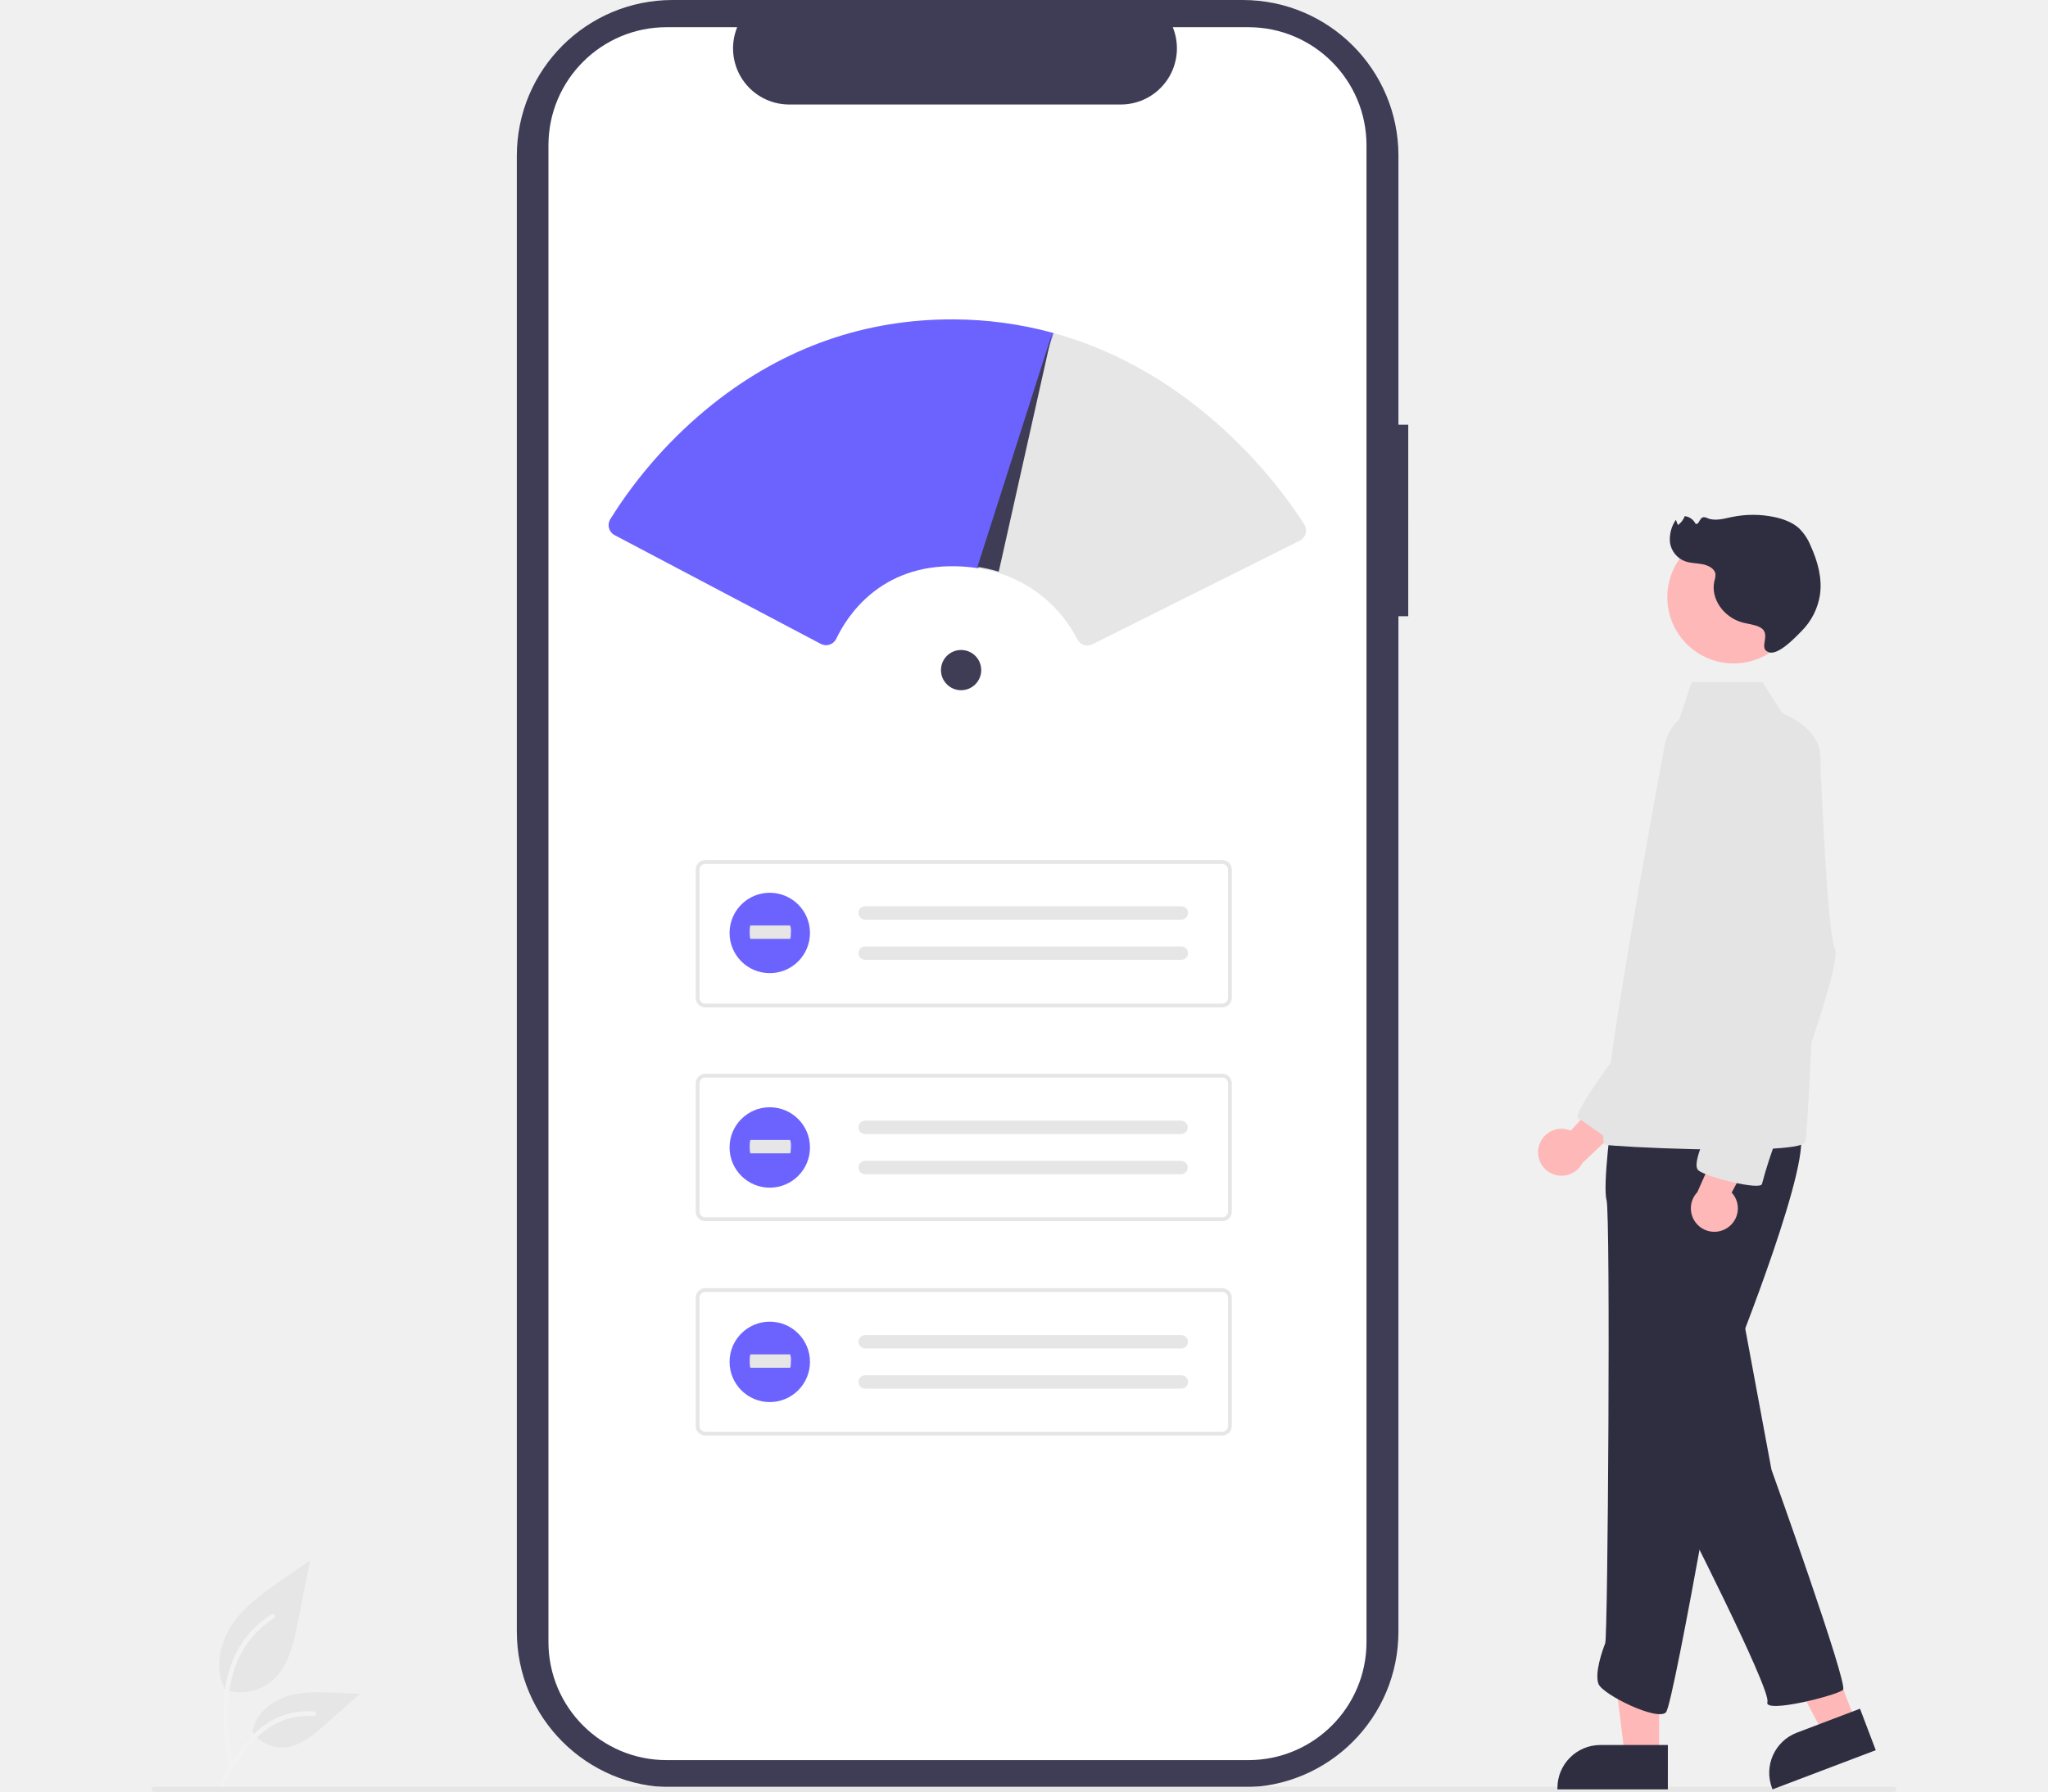
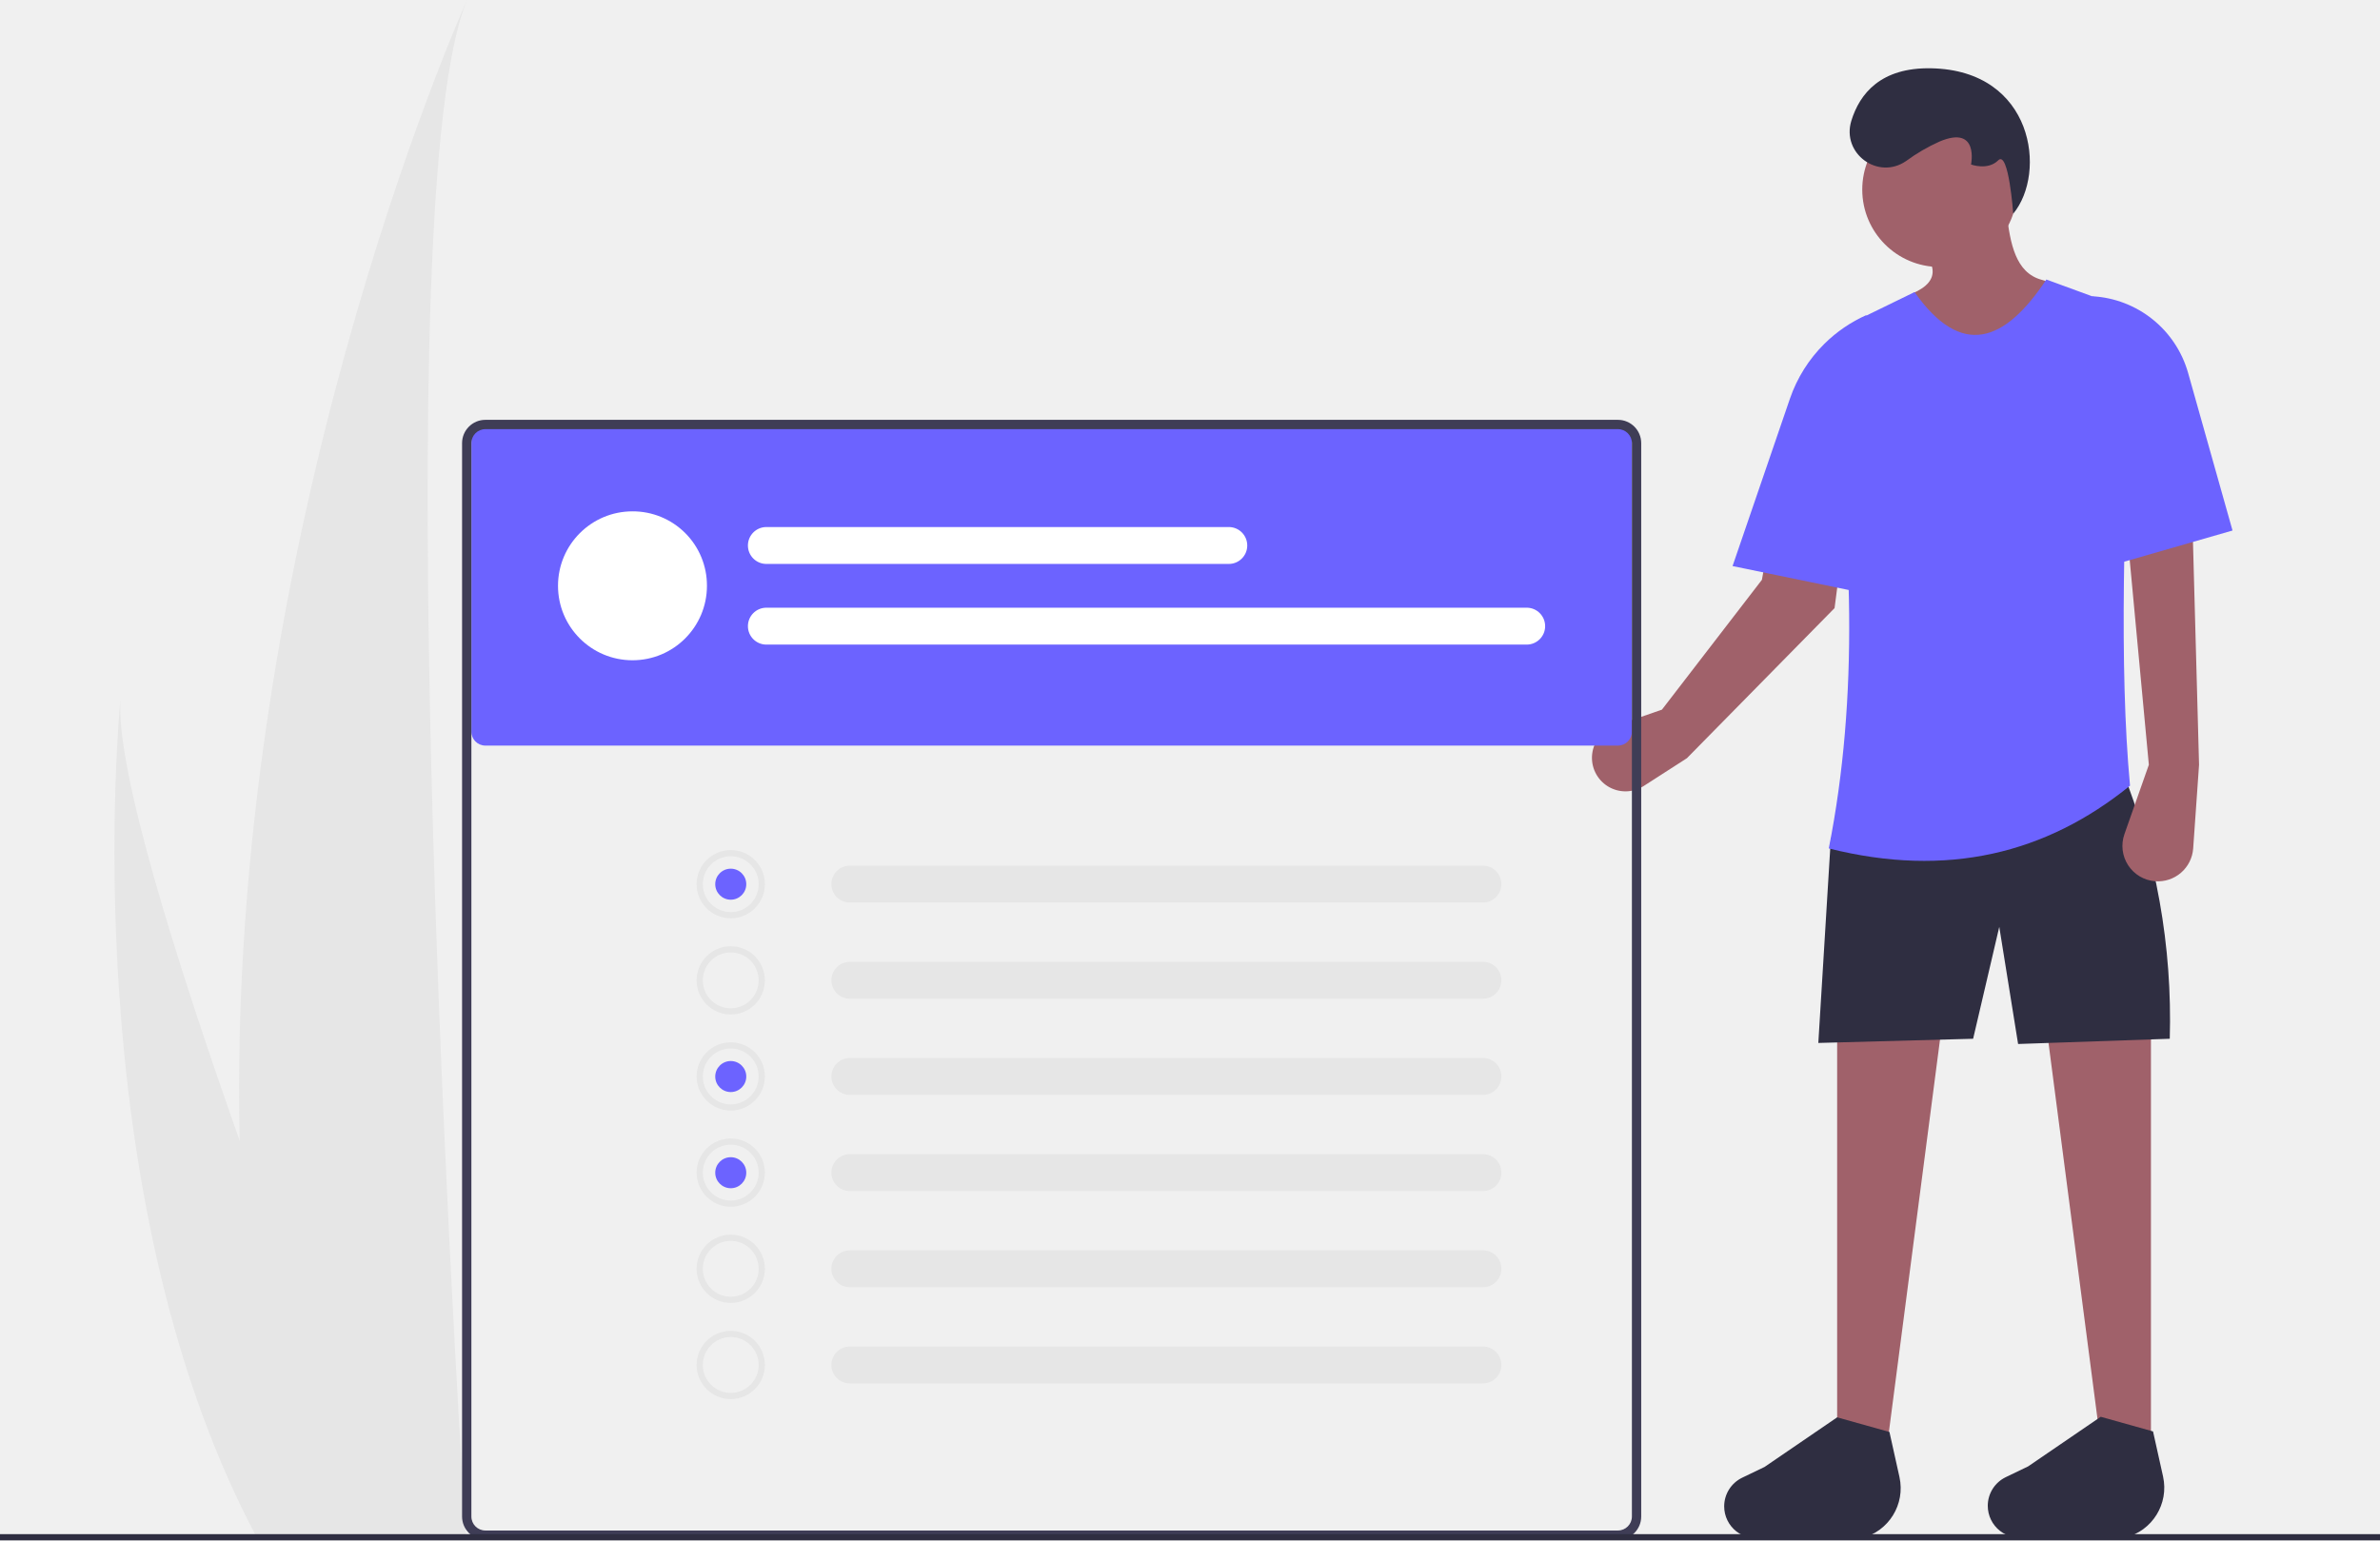
- <svg xmlns="http://www.w3.org/2000/svg" data-name="Layer 1" width="674.818" height="590.599" viewBox="0 0 693.973 712.573">
-   <path id="a7e0d23c-0c47-41f1-93b9-87dfccd4c0f5-419" data-name="Path 968" d="M752.758,262.605h-3.9v-106.977a61.915,61.915,0,0,0-61.915-61.915h-226.65a61.915,61.915,0,0,0-61.916,61.914v586.884a61.915,61.915,0,0,0,61.915,61.915h226.648a61.915,61.915,0,0,0,61.915-61.915v-403.758h3.9Z" transform="translate(-253.0135 -93.71349)" fill="#3f3d56" />
-   <path id="a1ad11fc-8226-4675-bbe0-e36020d9de96-420" data-name="Path 969" d="M736.158,151.481v595.175a46.959,46.959,0,0,1-46.942,46.952h-231.3a46.966,46.966,0,0,1-46.973-46.952v-595.175a46.965,46.965,0,0,1,46.971-46.951h28.058a22.329,22.329,0,0,0,20.656,30.74h131.868a22.329,22.329,0,0,0,20.656-30.74h30.055a46.959,46.959,0,0,1,46.951,46.942Z" transform="translate(-253.0135 -93.71349)" fill="#fff" />
-   <path id="a71e44ec-7616-4081-86af-b6db32cd39f3-421" data-name="Path 39" d="M678.824,494.309h-205.537a3.81,3.81,0,0,1-3.806-3.806V439.519a3.811,3.811,0,0,1,3.806-3.806h205.537a3.811,3.811,0,0,1,3.806,3.806v50.985a3.811,3.811,0,0,1-3.806,3.806Zm-205.537-57.074a2.286,2.286,0,0,0-2.284,2.284v50.985a2.286,2.286,0,0,0,2.284,2.284h205.537a2.286,2.286,0,0,0,2.284-2.284v-50.985a2.286,2.286,0,0,0-2.284-2.284Z" transform="translate(-253.0135 -93.71349)" fill="#e6e6e6" />
-   <path id="a3f57aef-fb20-4553-8f82-b751eb5ec42c-422" data-name="Path 40" d="M536.852,454.074a2.664,2.664,0,0,0,0,5.329h125.605a2.665,2.665,0,0,0,.204-5.326q-.059-.002-.117-.002h-125.692Z" transform="translate(-253.0135 -93.71349)" fill="#e6e6e6" />
-   <path id="a617e1da-1a45-4bf0-a146-8b20186fa5b6-423" data-name="Path 41" d="M536.852,470.058a2.664,2.664,0,0,0,0,5.329h125.605a2.665,2.665,0,0,0,.204-5.326q-.059-.002-.117-.002h-125.692Z" transform="translate(-253.0135 -93.71349)" fill="#e6e6e6" />
-   <path id="f83fafa3-5270-49ac-8952-eedc3d6c92ed-424" data-name="Path 42" d="M678.824,579.289h-205.537a3.81,3.81,0,0,1-3.806-3.806V524.499a3.811,3.811,0,0,1,3.806-3.806h205.537a3.811,3.811,0,0,1,3.806,3.806v50.985A3.811,3.811,0,0,1,678.824,579.289Zm-205.537-57.074a2.286,2.286,0,0,0-2.284,2.284v50.985a2.286,2.286,0,0,0,2.284,2.284h205.537a2.286,2.286,0,0,0,2.284-2.284v-50.985a2.286,2.286,0,0,0-2.284-2.284Z" transform="translate(-253.0135 -93.71349)" fill="#e6e6e6" />
-   <path id="b1e095e5-1d51-47f4-b1e9-85a21efab4ec-425" data-name="Path 43" d="M536.852,539.33a2.664,2.664,0,0,0,0,5.329h125.605a2.665,2.665,0,0,0,.087-5.328h-125.692Z" transform="translate(-253.0135 -93.71349)" fill="#e6e6e6" />
-   <path id="e7ccabbb-2f45-40c9-adc9-a92013dc0f4d-426" data-name="Path 44" d="M536.852,555.318a2.664,2.664,0,0,0,0,5.329h125.605a2.665,2.665,0,0,0,.087-5.328h-125.692Z" transform="translate(-253.0135 -93.71349)" fill="#e6e6e6" />
-   <path id="ec532991-8ec8-4eba-a86f-87c70c278f41-427" data-name="Path 39-2" d="M678.824,664.547h-205.537a3.81,3.81,0,0,1-3.806-3.806V609.758a3.811,3.811,0,0,1,3.806-3.806h205.537a3.811,3.811,0,0,1,3.806,3.806v50.985a3.811,3.811,0,0,1-3.806,3.806Zm-205.537-57.074a2.286,2.286,0,0,0-2.284,2.284v50.985a2.286,2.286,0,0,0,2.284,2.284h205.537a2.286,2.286,0,0,0,2.284-2.284v-50.985a2.286,2.286,0,0,0-2.284-2.284Z" transform="translate(-253.0135 -93.71349)" fill="#e6e6e6" />
-   <path id="a788f10e-f95b-4590-bad9-be702445c232-428" data-name="Path 40-2" d="M536.852,624.591a2.664,2.664,0,1,0,0,5.329h125.605a2.665,2.665,0,0,0,.204-5.326q-.059-.002-.117-.002h-125.692Z" transform="translate(-253.0135 -93.71349)" fill="#e6e6e6" />
-   <path id="f15a5014-9b42-4c0b-a546-80766b911601-429" data-name="Path 41-2" d="M536.852,640.578a2.664,2.664,0,0,0,0,5.329h125.605a2.665,2.665,0,0,0,.204-5.326q-.059-.002-.117-.002h-125.692Z" transform="translate(-253.0135 -93.71349)" fill="#e6e6e6" />
-   <path id="b97f850c-7352-4ff9-8496-0f681ff3b244-430" data-name="Path 970" d="M945.173,806.287h-690.347c-1,0-1.812-.468-1.812-1.045s.812-1.045,1.812-1.045H945.174c1,0,1.812.468,1.812,1.045S946.173,806.287,945.173,806.287Z" transform="translate(-253.0135 -93.71349)" fill="#e6e6e6" />
-   <g id="ac055b4e-9afd-48c4-86db-12c8e2993e8d" data-name="Group 58">
-     <path id="b77ebe88-e0c7-4a9a-a2fb-b51dce897c46-431" data-name="Path 438" d="M282.086,765.522a19.474,19.474,0,0,0,18.806-3.313c6.587-5.528,8.652-14.637,10.332-23.07l4.97-24.945-10.405,7.165c-7.483,5.152-15.134,10.47-20.316,17.933s-7.443,17.651-3.28,25.727" transform="translate(-253.0135 -93.71349)" fill="#e6e6e6" />
-     <path id="a8a7bc76-ff28-4167-bc9c-ebff63445848-432" data-name="Path 439" d="M283.693,797.459c-1.31-9.542-2.657-19.206-1.738-28.85.816-8.565,3.429-16.93,8.749-23.789a39.574,39.574,0,0,1,10.153-9.2c1.015-.641,1.95.968.939,1.606a37.622,37.622,0,0,0-14.885,17.955c-3.24,8.241-3.76,17.224-3.2,25.978.338,5.294,1.053,10.553,1.774,15.806a.964.964,0,0,1-.65,1.144.936.936,0,0,1-1.144-.65Z" transform="translate(-253.0135 -93.71349)" fill="#f2f2f2" />
-     <path id="abfc2b94-a38f-4778-bd11-bd0282c86570-433" data-name="Path 442" d="M293.12,782.149a14.336,14.336,0,0,0,12.491,6.447c6.323-.3,11.595-4.713,16.34-8.9l14.036-12.392-9.289-.444c-6.68-.32-13.533-.618-19.9,1.442s-12.231,7.018-13.394,13.6" transform="translate(-253.0135 -93.71349)" fill="#e6e6e6" />
-     <path id="ba99c695-899d-4604-b38e-601ed41861fa-434" data-name="Path 443" d="M279.991,802.944c6.3-11.156,13.618-23.555,26.685-27.518a29.779,29.779,0,0,1,11.224-1.159c1.192.1.894,1.94-.3,1.837a27.665,27.665,0,0,0-17.912,4.739c-5.051,3.438-8.983,8.217-12.311,13.286-2.039,3.1-3.865,6.341-5.691,9.573C281.104,804.735,279.404,803.989,279.991,802.944Z" transform="translate(-253.0135 -93.71349)" fill="#f2f2f2" />
-   </g>
-   <g id="bf60e786-3805-43a5-8cdd-bbea060079bf" data-name="Group 59">
-     <circle id="a323e3dd-8f2c-40f7-a0c1-7a235f78e8b7" data-name="Ellipse 5" cx="245.915" cy="370.985" r="15.986" fill="#6c63ff" />
-     <path id="b21d221e-9b86-4bff-9dca-a61a27263db1-435" data-name="Path 40-3" d="M491.276,461.712c-.184,0-.333,1.193-.333,2.664s.149,2.665.333,2.665h15.719c.184.024.336-1.149.339-2.62a5.943,5.943,0,0,0-.328-2.708h-15.73Z" transform="translate(-253.0135 -93.71349)" fill="#e6e6e6" />
-   </g>
-   <g id="b51141dd-8175-4f5a-b697-41b89601b37f" data-name="Group 60">
-     <circle id="e363222e-d569-47a6-8bf5-edbaac636a07" data-name="Ellipse 5-2" cx="245.915" cy="456.278" r="15.986" fill="#6c63ff" />
-     <path id="bf4b9d9b-b2cd-48cd-bc0b-2e6b007ef33d-436" data-name="Path 40-4" d="M491.276,547.005c-.184,0-.333,1.193-.333,2.664s.149,2.665.333,2.665h15.719c.184.024.336-1.149.339-2.62a5.943,5.943,0,0,0-.328-2.708h-15.73Z" transform="translate(-253.0135 -93.71349)" fill="#e6e6e6" />
-   </g>
-   <g id="b35aa588-fd9e-4429-8570-fee6b5da93cc" data-name="Group 61">
-     <circle id="b896a996-d737-41ee-9642-d5eaf8a9fd6b" data-name="Ellipse 5-3" cx="245.915" cy="541.536" r="15.986" fill="#6c63ff" />
-     <path id="f0c90521-3626-484d-9767-39f7327e6a31-437" data-name="Path 40-5" d="M491.276,632.263c-.184,0-.333,1.193-.333,2.664s.149,2.665.333,2.665h15.719c.184.024.336-1.149.339-2.62a5.943,5.943,0,0,0-.328-2.708h-15.73Z" transform="translate(-253.0135 -93.71349)" fill="#e6e6e6" />
-   </g>
-   <path d="M625.2,350.382a4.487,4.487,0,0,1-4.012-2.45,52.874,52.874,0,0,0-31.372-26.411,59.999,59.999,0,0,0-8.408-1.904l-.58-.088L610.747,225.983l.506.018c58.128,15.795,91.385,62.381,100.193,76.283a4.494,4.494,0,0,1-1.797,6.423L627.219,349.904A4.507,4.507,0,0,1,625.2,350.382Z" transform="translate(-253.0135 -93.71349)" fill="#e6e6e6" />
-   <path id="e0f3bbc9-2b9f-408e-80ac-e1d5d48fdbc4-438" data-name="Path 2881" d="M804.637,549.706a9.276,9.276,0,0,1,12.711-6.383l22.283-24.293,4.164,16.616-21.8,20.521a9.326,9.326,0,0,1-17.359-6.462Z" transform="translate(-253.0135 -93.71349)" fill="#feb8b8" />
-   <path id="b7278a0b-1b02-42c5-a26a-5568eba21726-439" data-name="Path 2882" d="M852.495,792.044h-13.613l-6.478-52.517h20.1Z" transform="translate(-253.0135 -93.71349)" fill="#feb8b8" />
-   <path id="ae5e3f59-c07c-4936-a848-b4ed4a22f493-440" data-name="Path 2883" d="M855.968,787.598h-26.815a17.089,17.089,0,0,0-17.088,17.087v.556h43.9Z" transform="translate(-253.0135 -93.71349)" fill="#2f2e41" />
-   <path id="e2dcac65-80ca-45a3-9c58-68329f82aa19-441" data-name="Path 2884" d="M930.684,778.556l-12.729,4.832-24.693-46.8,18.787-7.13Z" transform="translate(-253.0135 -93.71349)" fill="#feb8b8" />
-   <path id="e33efd2e-5dad-4e18-8ce5-ea4b13e613d2-442" data-name="Path 2885" d="M932.355,773.167l-25.069,9.515h0a17.089,17.089,0,0,0-9.911,22.039l.2.519,41.045-15.578Z" transform="translate(-253.0135 -93.71349)" fill="#2f2e41" />
-   <path id="aea1be6b-88fd-4404-a4b2-fdb70dea932e-443" data-name="Path 2886" d="M885.865,617.36l11.283,60.714s30.625,85.428,28.476,87.577-31.7,9.671-30.088,4.836-35.461-77.369-35.461-77.369Z" transform="translate(-253.0135 -93.71349)" fill="#2f2e41" />
-   <path id="a45d4c0e-5c31-49a4-b00c-14ea50dd8cbe-444" data-name="Path 2887" d="M840.109,507.03s-22.777,29.774-19.792,31.4,14.547,10.236,14.547,10.236l11.764-32.284Z" transform="translate(-253.0135 -93.71349)" fill="#e4e4e4" />
-   <path id="ababf4ae-7dbc-4717-bb50-ecd0b5fac405-445" data-name="Path 2888" d="M833.748,537.082s-3.761,27.939-2.149,33.849.537,173.543-.537,176.229-4.3,11.82-2.686,16.118,23.64,15.044,26.864,11.283,26.866-140.768,26.866-140.768,33.312-82.742,25.79-90.8S833.748,537.082,833.748,537.082Z" transform="translate(-253.0135 -93.71349)" fill="#2f2e41" />
-   <circle id="a4a0a325-f198-46ef-8204-e1264a7da486" data-name="Ellipse 542" cx="629.072" cy="237.482" r="26.327" fill="#feb8b8" />
-   <path id="f1bcc5ff-8c37-42ba-ac71-fb7b653723a6-446" data-name="Path 2890" d="M854.576,390.696a18.664,18.664,0,0,1,6-11.04l4.8-14.675h28.209l7.861,12.335c8.5,3.661,14.8,9.467,15.039,16.311,1.3,4.545-4.3,148.828-5.91,154.2-.473,1.564-6.9,2.4-15.936,2.772-8.285.338-18.756.29-28.809.059-16.645-.387-32.162-1.279-34.773-1.757C825.152,547.828,853.991,394.086,854.576,390.696Z" transform="translate(-253.0135 -93.71349)" fill="#e4e4e4" />
-   <path id="f2ae932d-f3ee-421e-b804-f39bdd3d1485-447" data-name="Path 2891" d="M879.516,582.026a9.276,9.276,0,0,0,1.826-14.106l15.569-29.056-17.059,1.558-12.168,27.352a9.326,9.326,0,0,0,11.833,14.251Z" transform="translate(-253.0135 -93.71349)" fill="#feb8b8" />
-   <path id="a13bc27c-3d22-450d-9b6a-4857ac9e22b6-448" data-name="Path 2893" d="M882.104,374.823s-24.715,10.208-15.581,36,19.342,56.415,19.342,56.415-12.895,69.31-12.895,72-8.059,17.193-4.836,19.88,24.715,8.059,25.252,5.373a181.719,181.719,0,0,1,5.91-18.268c1.075-2.149,26.327-69.31,23.1-75.22-2.372-4.349-4.454-44.2-5.388-64.939a34.107,34.107,0,0,0-17.781-28.715C894.223,374.687,888.391,373.251,882.104,374.823Z" transform="translate(-253.0135 -93.71349)" fill="#e4e4e4" />
-   <path id="a3aad1c3-1778-4515-92de-8de9e018032c-449" data-name="Path 2800" d="M892.219,342.962c-2-.922-4.317-1.113-6.479-1.686-7.734-2.052-12.916-9.689-11.261-16.6a7.479,7.479,0,0,0,.406-2.736c-.289-2.047-2.687-3.368-4.986-3.837s-4.746-.4-6.943-1.155a9.39,9.39,0,0,1-6.136-7.366,13.674,13.674,0,0,1,2.327-9.171l.831,2.088a7.771,7.771,0,0,0,2.714-3.545,5.5,5.5,0,0,1,4.26,2.992c1.333.687,1.525-2.133,3-2.549a2.945,2.945,0,0,1,1.838.4c2.967,1.209,6.414.175,9.6-.495a41.222,41.222,0,0,1,16.771-.017c3.663.763,7.29,2.093,9.912,4.455a20.35,20.35,0,0,1,4.636,6.96c2.812,6.182,4.669,12.871,3.741,19.473a26.051,26.051,0,0,1-7.436,14.6c-2.123,2.137-9.05,9.591-12.848,8.321C891.388,351.494,897.842,345.56,892.219,342.962Z" transform="translate(-253.0135 -93.71349)" fill="#2f2e41" />
-   <circle cx="321.979" cy="266.459" r="8" fill="#3f3d56" />
-   <path d="M521.305,350.265a4.492,4.492,0,0,1-2.1-.524l-81.953-43.234a4.5,4.5,0,0,1-1.741-6.325,181.666,181.666,0,0,1,40.991-45.975c28.302-22.431,60.494-33.684,95.678-33.495a151.884,151.884,0,0,1,39.064,5.289l.505.137-29.927,93.541-.421-.063a66.682,66.682,0,0,0-8.139-.722c-30.451-.859-43.646,19.876-47.908,28.83a4.415,4.415,0,0,1-2.62,2.31A4.527,4.527,0,0,1,521.305,350.265Z" transform="translate(-253.0135 -93.71349)" fill="#6c63ff" />
-   <path d="M611.122,226.483l-21.16,94.56a60.384,60.384,0,0,0-8.48-1.92l29.63-92.64Z" transform="translate(-253.0135 -93.71349)" fill="#3f3d56" />
+ <svg xmlns="http://www.w3.org/2000/svg" id="a5daebb5-dfc9-484a-9f95-ea2bbadd0c20" data-name="Layer 1" width="767" height="496.5" viewBox="0 0 767 496.5">
+   <path d="M293.732,569.4c.933,41.244,5.526,83.558,15.28,125.534.213.943.436,1.872.659,2.815h57.024c-.061-.845-.122-1.788-.183-2.815C362.711,634.251,340.789,264.911,367,201.75,364.708,206.874,289.312,376.58,293.732,569.4Z" transform="translate(-216.5 -201.75)" fill="#e6e6e6" />
+   <path d="M298.011,694.935c.477.943.973,1.886,1.48,2.815h42.778c-.324-.802-.7-1.745-1.136-2.815-7.067-17.708-27.985-70.65-47.402-125.534-20.867-58.981-40.01-120.199-38.398-142.356C254.837,432.042,240.399,584.378,298.011,694.935Z" transform="translate(-216.5 -201.75)" fill="#e6e6e6" />
+   <path d="M815.1,340.91l-3.59,27.63-2.17,16.77-1.62,12.45-47.58,48.38-13.94,8.97a10.814,10.814,0,1,1-9.4-19.31l15.29-5.31,32.22-41.85,1.47-8.18,19.22-64.71c1.96-3.28,3.28,8.68,6,6,.81.9,6.28-9.96,7-9C824.72,321.68,816.57,329.57,815.1,340.91Z" transform="translate(-216.5 -201.75)" fill="#a0616a" />
+   <polygon points="606.888 475.725 592.056 475.725 592.056 331.453 625.765 330.779 606.888 475.725" fill="#a0616a" />
+   <polygon points="678.35 475.725 693.182 475.725 693.182 331.453 659.473 330.779 678.35 475.725" fill="#a0616a" />
+   <circle cx="625.091" cy="61.111" r="24.944" fill="#a0616a" />
+   <path d="M884.063,298.592l-4.045,24.27-47.192,2.697V296.323c9.736-4.186,7.545-10.301,0-17.282l30.338-8.764c1.135,10.046,2.923,19.39,11.284,21.657a16.758,16.758,0,0,1,9.206,6.104Z" transform="translate(-216.5 -201.75)" fill="#a0616a" />
+   <path d="M915.749,536.574,866.872,538.259l-6.068-37.753-8.427,36.068-49.888,1.348,4.045-66.068,93.709-22.248A216.616,216.616,0,0,1,915.749,536.574Z" transform="translate(-216.5 -201.75)" fill="#2f2e41" />
+   <path d="M816.428,697.542l-31.558-.289a10.258,10.258,0,0,1-12.719-9.958v0a10.258,10.258,0,0,1,5.811-9.244l7.199-3.463,23.395-15.99,16.854,4.719,3.228,14.526A16.585,16.585,0,0,1,816.428,697.542Z" transform="translate(-216.5 -201.75)" fill="#2f2e41" />
+   <path d="M901.374,697.363l-31.558-.289a10.258,10.258,0,0,1-12.719-9.958v0a10.258,10.258,0,0,1,5.811-9.244l7.199-3.463,23.395-15.99,16.854,4.719,3.228,14.526A16.585,16.585,0,0,1,901.374,697.363Z" transform="translate(-216.5 -201.75)" fill="#2f2e41" />
+   <path d="M830.805,253.633c-9.062,6.293-20.923-2.421-17.672-12.964,2.69-8.722,9.472-17.242,25.761-16.909,33.034.674,37.302,33.744,26.404,46.872,0,0-1.46-20.58-4.831-17.209s-8.764,1.348-8.764,1.348,2.697-12.809-10.113-7.416A58.585,58.585,0,0,0,830.805,253.633Z" transform="translate(-216.5 -201.75)" fill="#2f2e41" />
+   <path d="M902.94,454.999c-27.015,21.902-58.962,29.815-97.08,20.225,9.685-48.792,7.821-100.663,0-154.122a18.762,18.762,0,0,1,10.537-16.863l17.104-8.344c15.182,21.564,29.154,16.063,42.473-4.045l18.872,6.904a13.296,13.296,0,0,1,8.727,12.545C900.999,365.542,899.416,417.126,902.94,454.999Z" transform="translate(-216.5 -201.75)" fill="#6c63ff" />
+   <path d="M820.69,393.65l-8.41-1.73-2.94-.61-23.56-4.85L774.85,384.21l18.49-53.96A45.809,45.809,0,0,1,804.48,312.53a45.75,45.75,0,0,1,13.51-9.22v.15Z" transform="translate(-216.5 -201.75)" fill="#6c63ff" />
+   <path d="M909.007,448.257l-7.872,22.373a11.418,11.418,0,0,0,9.895,15.173h0a11.418,11.418,0,0,0,12.265-10.585l1.892-26.961L923.165,374.099l-20.899,2.022Z" transform="translate(-216.5 -201.75)" fill="#a0616a" />
+   <path d="M935.974,372.751l-44.495,12.809-.674-88.316h0a34.027,34.027,0,0,1,30.863,24.744Z" transform="translate(-216.5 -201.75)" fill="#6c63ff" />
+   <path d="M372.912,339.076a4.505,4.505,0,0,0-4.5,4.5v94a4.505,4.505,0,0,0,4.5,4.5h365a4.505,4.505,0,0,0,4.5-4.5v-94a4.505,4.505,0,0,0-4.5-4.5Z" transform="translate(-216.5 -201.75)" fill="#6c63ff" />
+   <path d="M737.912,698.076h-365a7.508,7.508,0,0,1-7.5-7.5v-346a7.508,7.508,0,0,1,7.5-7.5h365a7.508,7.508,0,0,1,7.5,7.5v346A7.508,7.508,0,0,1,737.912,698.076Zm-365-358a4.505,4.505,0,0,0-4.5,4.5v346a4.505,4.505,0,0,0,4.5,4.5h365a4.505,4.505,0,0,0,4.5-4.5v-346a4.505,4.505,0,0,0-4.5-4.5Z" transform="translate(-216.5 -201.75)" fill="#3f3d56" />
+   <path id="a412c548-e719-4eea-a05b-cd0e7020a11d" data-name="Path 40" d="M490.272,480.772a5.947,5.947,0,0,0,0,11.892H694.357a5.947,5.947,0,0,0,.195-11.892q-.098-.002-.195,0Z" transform="translate(-216.5 -201.75)" fill="#e6e6e6" />
+   <path id="b78b0a84-c378-4508-9336-e77aabaafae0" data-name="Path 40" d="M490.272,511.772a5.947,5.947,0,0,0,0,11.892H694.357a5.947,5.947,0,0,0,.195-11.892q-.098-.002-.195,0Z" transform="translate(-216.5 -201.75)" fill="#e6e6e6" />
+   <path id="e32b0e90-8114-4582-9747-2684e16f8e14" data-name="Path 40" d="M490.272,542.772a5.947,5.947,0,0,0,0,11.892H694.357a5.947,5.947,0,0,0,.195-11.892q-.098-.002-.195,0Z" transform="translate(-216.5 -201.75)" fill="#e6e6e6" />
+   <path id="b06bb5c2-a5f4-47ff-92f8-77ef735fdd34" data-name="Path 40" d="M490.272,573.772a5.947,5.947,0,0,0,0,11.892H694.357a5.947,5.947,0,0,0,.195-11.892q-.098-.002-.195,0Z" transform="translate(-216.5 -201.75)" fill="#e6e6e6" />
+   <path id="b8811759-8962-48e4-84dc-33129b489fa6" data-name="Path 40" d="M490.272,604.772a5.947,5.947,0,0,0,0,11.892H694.357a5.947,5.947,0,0,0,.195-11.892q-.098-.002-.195,0Z" transform="translate(-216.5 -201.75)" fill="#e6e6e6" />
+   <path id="b77aa8cf-94af-4633-82e9-cca59aedf566" data-name="Path 40" d="M490.272,635.772a5.947,5.947,0,0,0,0,11.892H694.357a5.947,5.947,0,0,0,.195-11.892q-.098-.002-.195,0Z" transform="translate(-216.5 -201.75)" fill="#e6e6e6" />
+   <path d="M444.328,390.572a24,24,0,1,1-24-24A23.898,23.898,0,0,1,444.328,390.572Z" transform="translate(-216.5 -201.75)" fill="#fff" />
+   <path id="ebe986c1-6388-4a4d-87c0-ea526f0f496e" data-name="Path 40" d="M463.369,371.63a5.947,5.947,0,0,0,0,11.892H612.455a5.947,5.947,0,0,0,.195-11.892q-.098-.002-.195,0Z" transform="translate(-216.5 -201.75)" fill="#fff" />
+   <path id="a7d58542-4d48-481b-9cd8-4bec86616530" data-name="Path 40" d="M463.369,397.63a5.947,5.947,0,0,0,0,11.892H708.455a5.947,5.947,0,0,0,.195-11.892q-.098-.002-.195,0Z" transform="translate(-216.5 -201.75)" fill="#fff" />
+   <path d="M452,497.75a11,11,0,1,1,11-11A11.012,11.012,0,0,1,452,497.75Zm0-20a9,9,0,1,0,9,9A9.01,9.01,0,0,0,452,477.75Z" transform="translate(-216.5 -201.75)" fill="#e6e6e6" />
+   <path d="M452,528.75a11,11,0,1,1,11-11A11.012,11.012,0,0,1,452,528.75Zm0-20a9,9,0,1,0,9,9A9.01,9.01,0,0,0,452,508.75Z" transform="translate(-216.5 -201.75)" fill="#e6e6e6" />
+   <path d="M452,559.719a11,11,0,1,1,11-11A11.012,11.012,0,0,1,452,559.719Zm0-20a9,9,0,1,0,9,9A9.01,9.01,0,0,0,452,539.719Z" transform="translate(-216.5 -201.75)" fill="#e6e6e6" />
+   <path d="M452,590.719a11,11,0,1,1,11-11A11.012,11.012,0,0,1,452,590.719Zm0-20a9,9,0,1,0,9,9A9.01,9.01,0,0,0,452,570.719Z" transform="translate(-216.5 -201.75)" fill="#e6e6e6" />
+   <path d="M452,621.719a11,11,0,1,1,11-11A11.012,11.012,0,0,1,452,621.719Zm0-20a9,9,0,1,0,9,9A9.01,9.01,0,0,0,452,601.719Z" transform="translate(-216.5 -201.75)" fill="#e6e6e6" />
+   <path d="M452,652.719a11,11,0,1,1,11-11A11.012,11.012,0,0,1,452,652.719Zm0-20a9,9,0,1,0,9,9A9.01,9.01,0,0,0,452,632.719Z" transform="translate(-216.5 -201.75)" fill="#e6e6e6" />
+   <circle cx="235.5" cy="285" r="5" fill="#6c63ff" />
+   <circle cx="235.5" cy="347" r="5" fill="#6c63ff" />
+   <circle cx="235.5" cy="378" r="5" fill="#6c63ff" />
+   <rect y="494.5" width="767" height="2" fill="#2f2e41" />
</svg>
